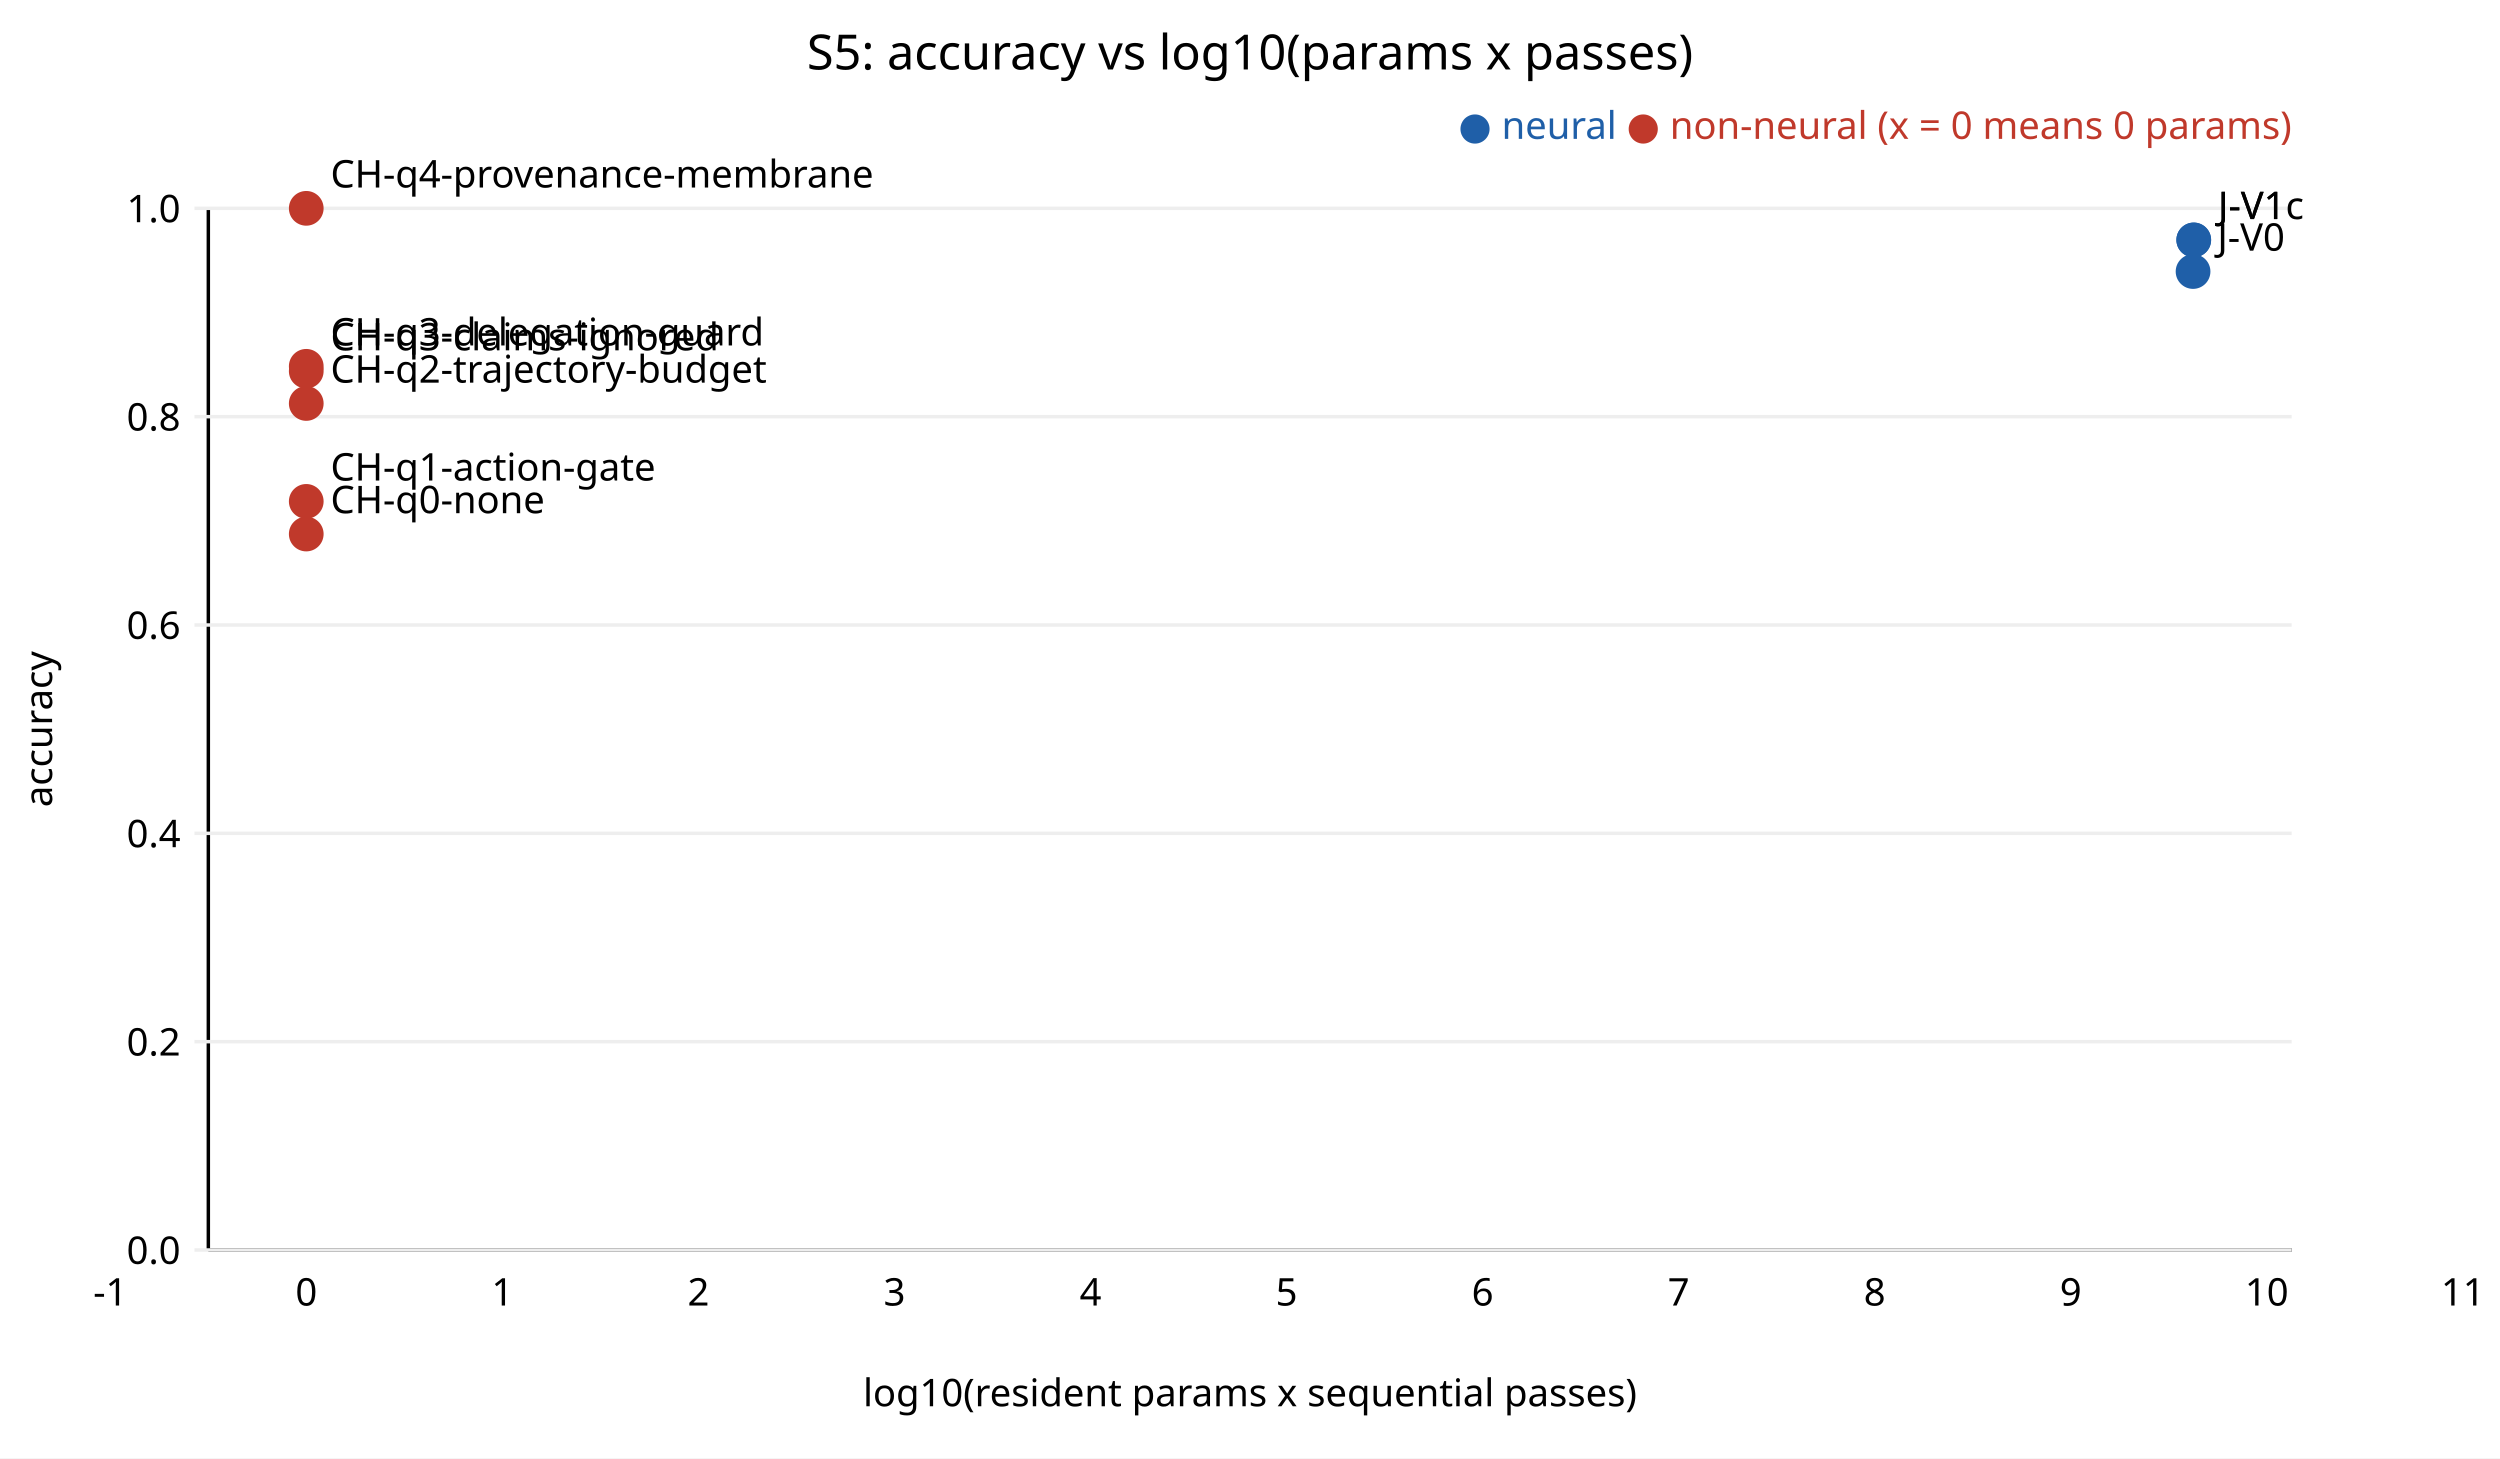
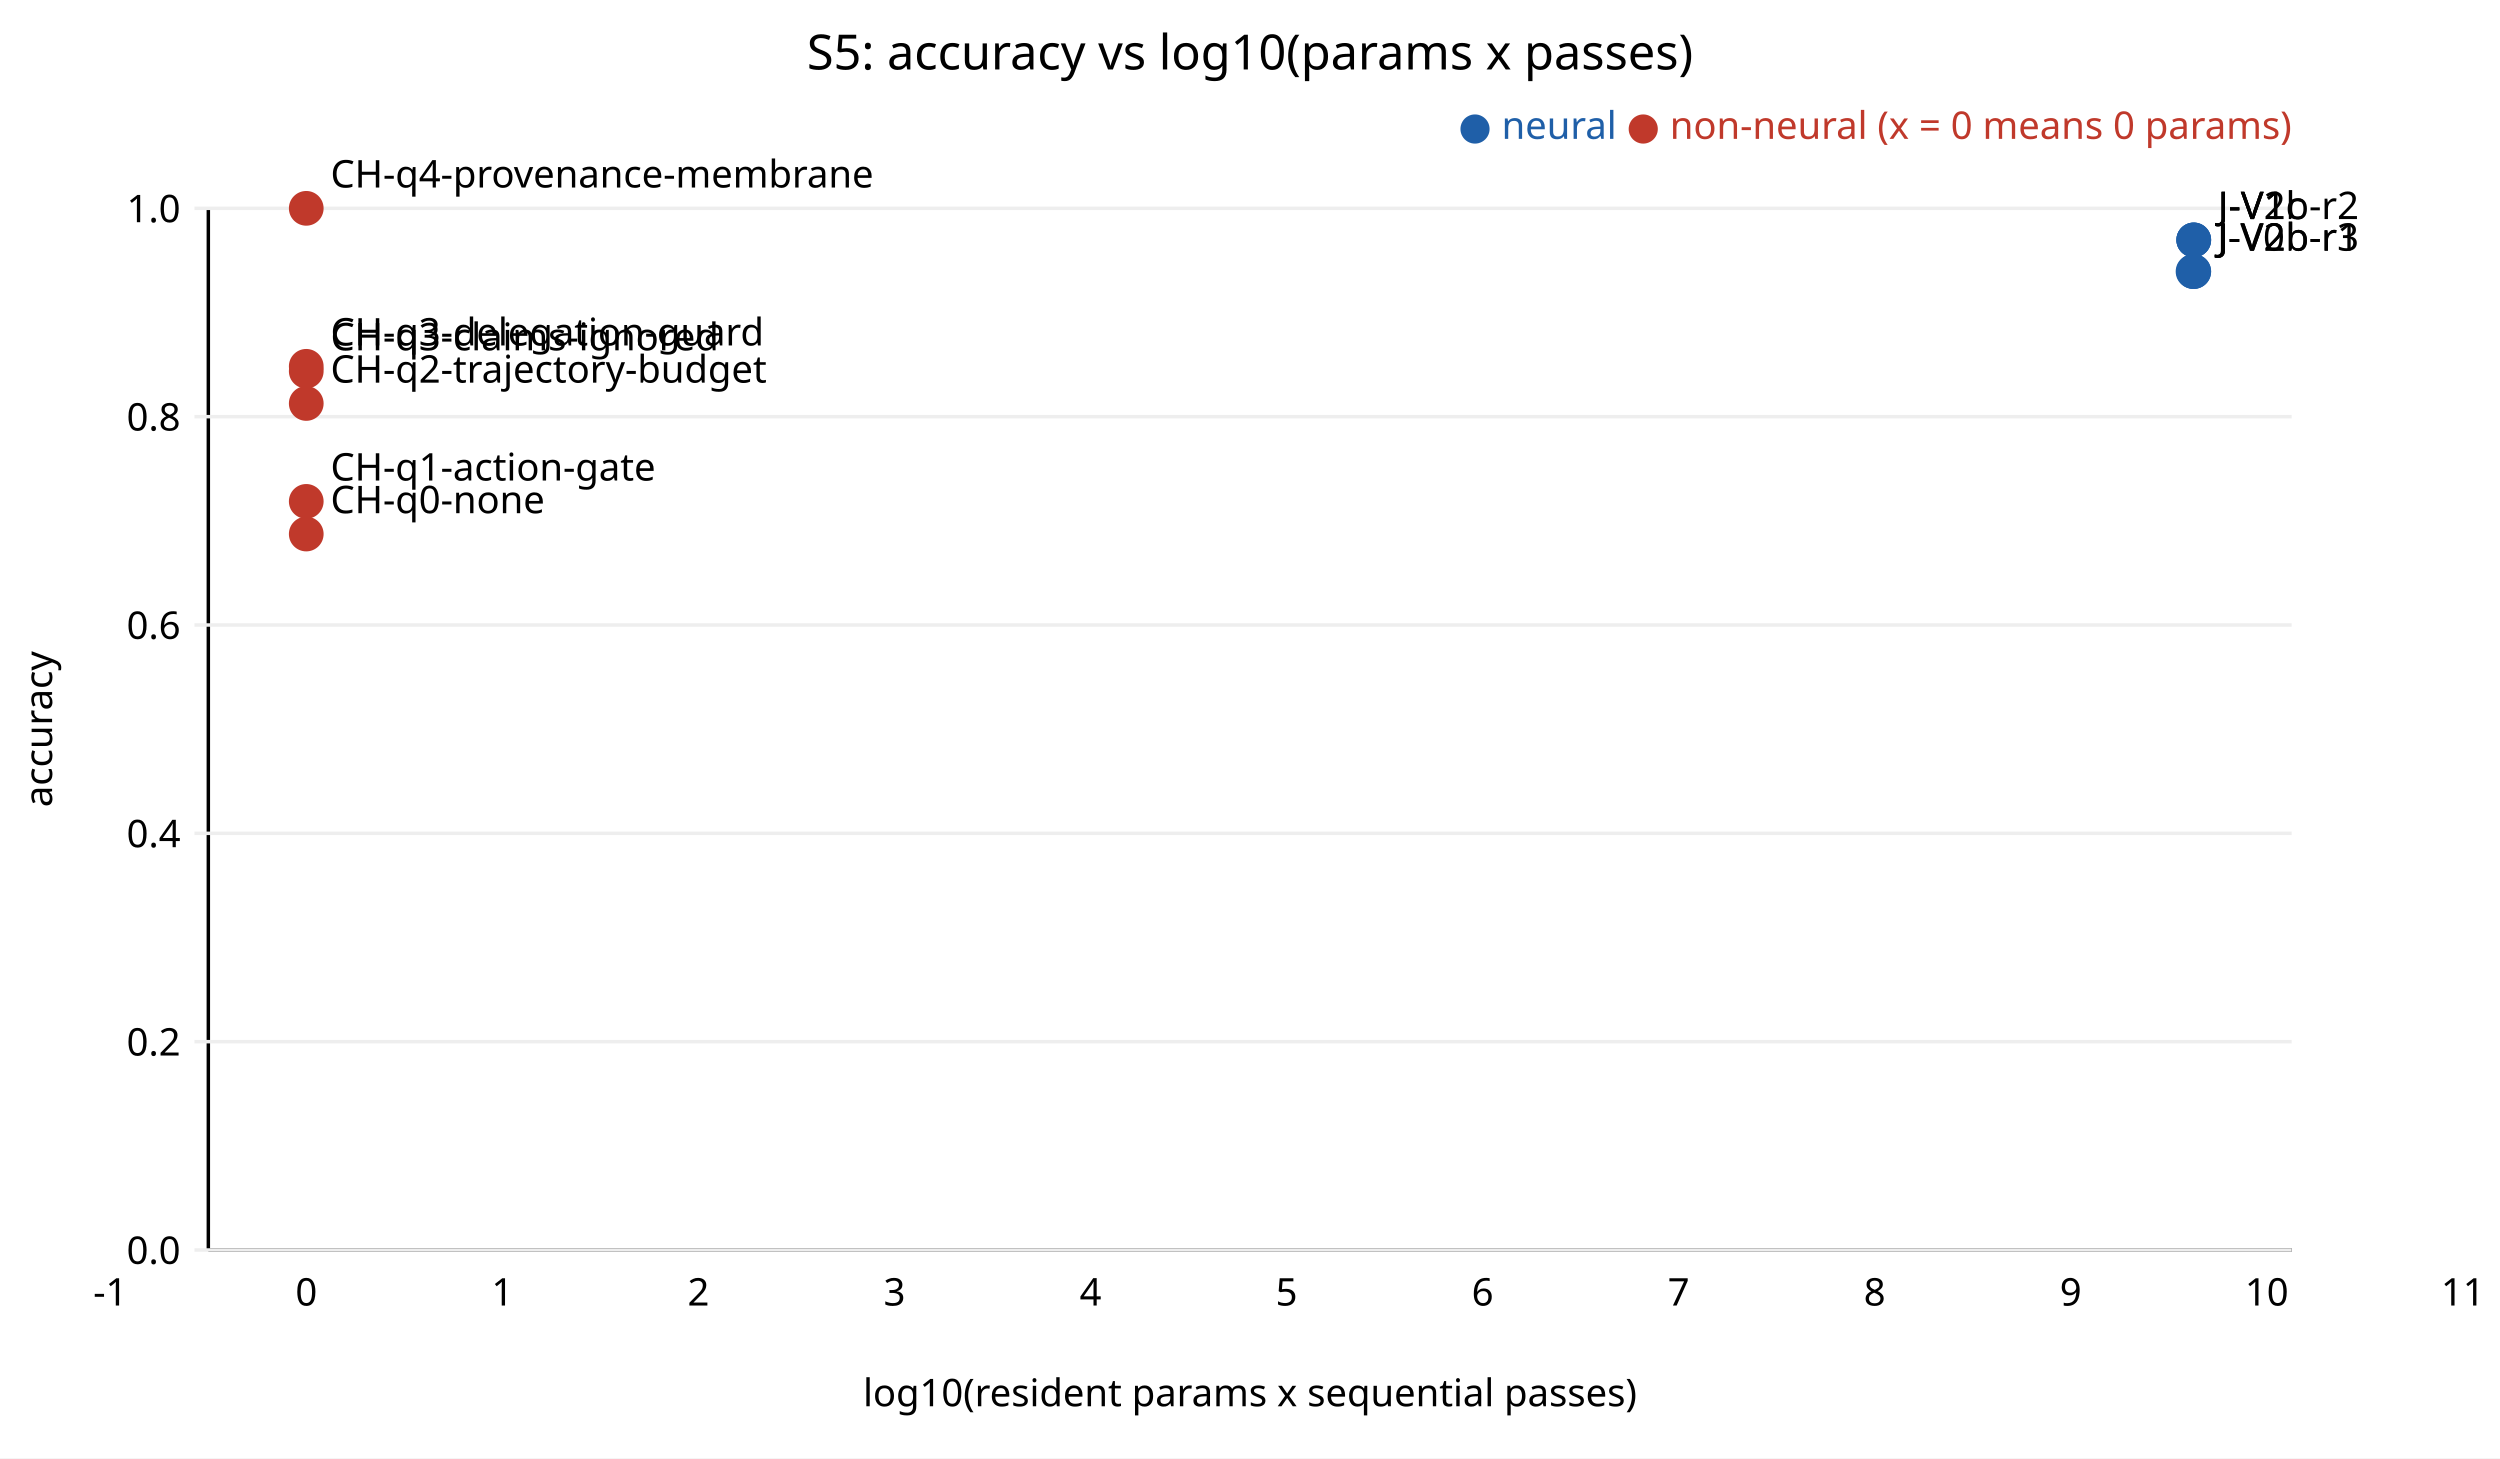
<svg xmlns="http://www.w3.org/2000/svg" width="720" height="420" font-family="sans-serif" font-size="11">
  <rect width="100%" height="100%" fill="white" />
  <text x="360.0" y="20" text-anchor="middle" font-size="14">S5: accuracy vs log10(params x passes)</text>
  <line x1="60" y1="360" x2="660" y2="360" stroke="black" />
  <line x1="60" y1="60" x2="60" y2="360" stroke="black" />
  <text x="360.0" y="405" text-anchor="middle">log10(resident params x sequential passes)</text>
  <text x="15" y="210.0" transform="rotate(-90 15 210.0)" text-anchor="middle">accuracy</text>
  <line x1="56" y1="360.0" x2="660" y2="360.0" stroke="#eee" />
  <text x="52" y="364.0" text-anchor="end">0.0</text>
  <line x1="56" y1="300.0" x2="660" y2="300.0" stroke="#eee" />
  <text x="52" y="304.0" text-anchor="end">0.2</text>
  <line x1="56" y1="240.0" x2="660" y2="240.0" stroke="#eee" />
  <text x="52" y="244.0" text-anchor="end">0.4</text>
  <line x1="56" y1="180.0" x2="660" y2="180.0" stroke="#eee" />
  <text x="52" y="184.0" text-anchor="end">0.6</text>
  <line x1="56" y1="120.0" x2="660" y2="120.0" stroke="#eee" />
  <text x="52" y="124.0" text-anchor="end">0.8</text>
  <line x1="56" y1="60.0" x2="660" y2="60.0" stroke="#eee" />
  <text x="52" y="64.0" text-anchor="end">1.0</text>
  <text x="31.77" y="376" text-anchor="middle">-1</text>
  <text x="88.23" y="376" text-anchor="middle">0</text>
  <text x="144.69" y="376" text-anchor="middle">1</text>
  <text x="201.15" y="376" text-anchor="middle">2</text>
  <text x="257.61" y="376" text-anchor="middle">3</text>
  <text x="314.07" y="376" text-anchor="middle">4</text>
  <text x="370.53" y="376" text-anchor="middle">5</text>
  <text x="426.99" y="376" text-anchor="middle">6</text>
  <text x="483.451" y="376" text-anchor="middle">7</text>
  <text x="539.911" y="376" text-anchor="middle">8</text>
  <text x="596.371" y="376" text-anchor="middle">9</text>
  <text x="652.831" y="376" text-anchor="middle">10</text>
  <text x="709.291" y="376" text-anchor="middle">11</text>
  <circle cx="88.2" cy="153.8" r="5" fill="#c0392b" />
  <text x="95.2" y="147.8">CH-q0-none</text>
  <circle cx="88.2" cy="144.4" r="5" fill="#c0392b" />
  <text x="95.2" y="138.4">CH-q1-action-gate</text>
  <circle cx="88.2" cy="116.2" r="5" fill="#c0392b" />
  <text x="95.2" y="110.2">CH-q2-trajectory-budget</text>
  <circle cx="88.2" cy="106.9" r="5" fill="#c0392b" />
  <text x="95.2" y="100.9">CH-q3-claims-ignored</text>
  <circle cx="88.2" cy="105.5" r="5" fill="#c0392b" />
  <text x="95.2" y="99.5">CH-q3-delegation-guard</text>
  <circle cx="88.2" cy="60.0" r="5" fill="#c0392b" />
  <text x="95.2" y="54.0">CH-q4-provenance-membrane</text>
  <circle cx="631.6" cy="78.2" r="5" fill="#1f5fa8" />
  <text x="638.6" y="72.2">J-V0</text>
  <circle cx="631.8" cy="69.1" r="5" fill="#1f5fa8" />
  <text x="638.8" y="63.1">J-V1</text>
  <circle cx="631.8" cy="69.1" r="5" fill="#1f5fa8" />
  <text x="638.8" y="63.1">J-V1c</text>
+   <circle cx="631.8" cy="78.2" r="5" fill="#1f5fa8" />
+   <text x="638.8" y="72.2">J-V2b-r1</text>
+   <circle cx="631.8" cy="69.1" r="5" fill="#1f5fa8" />
+   <text x="638.8" y="63.1">J-V2b-r2</text>
+   <circle cx="631.8" cy="78.2" r="5" fill="#1f5fa8" />
+   <text x="638.8" y="72.2">J-V2b-r3</text>
  <text x="660" y="40" text-anchor="end">
    <tspan fill="#1f5fa8">● neural</tspan>
    <tspan fill="#c0392b">● non-neural (x = 0 means 0 params)</tspan>
  </text>
</svg>
